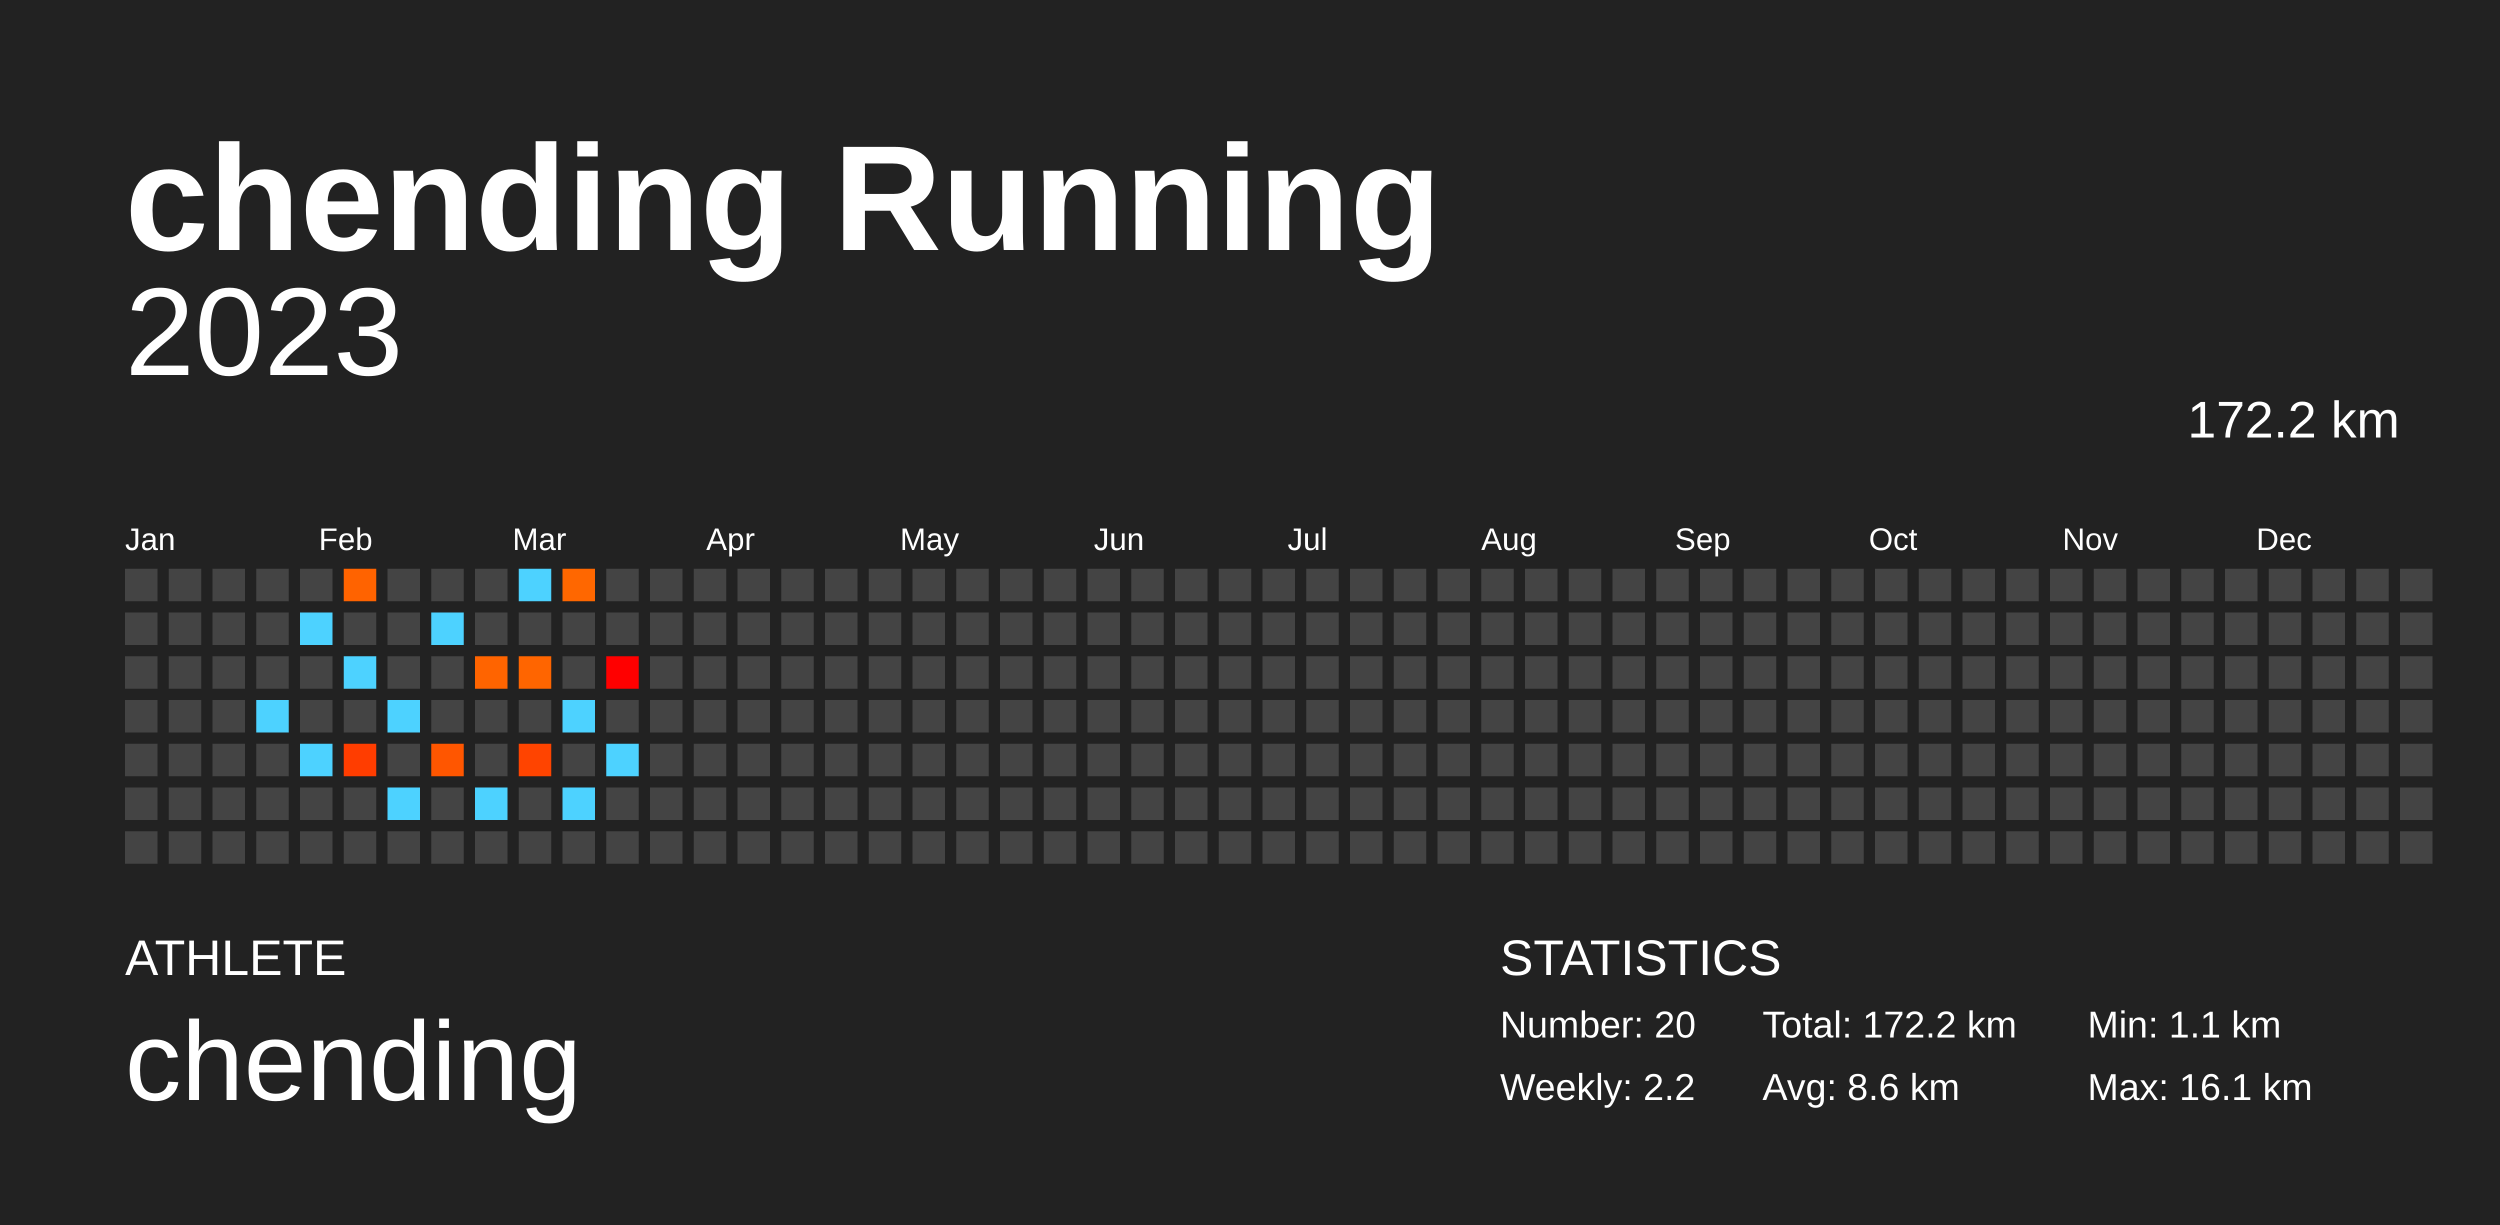
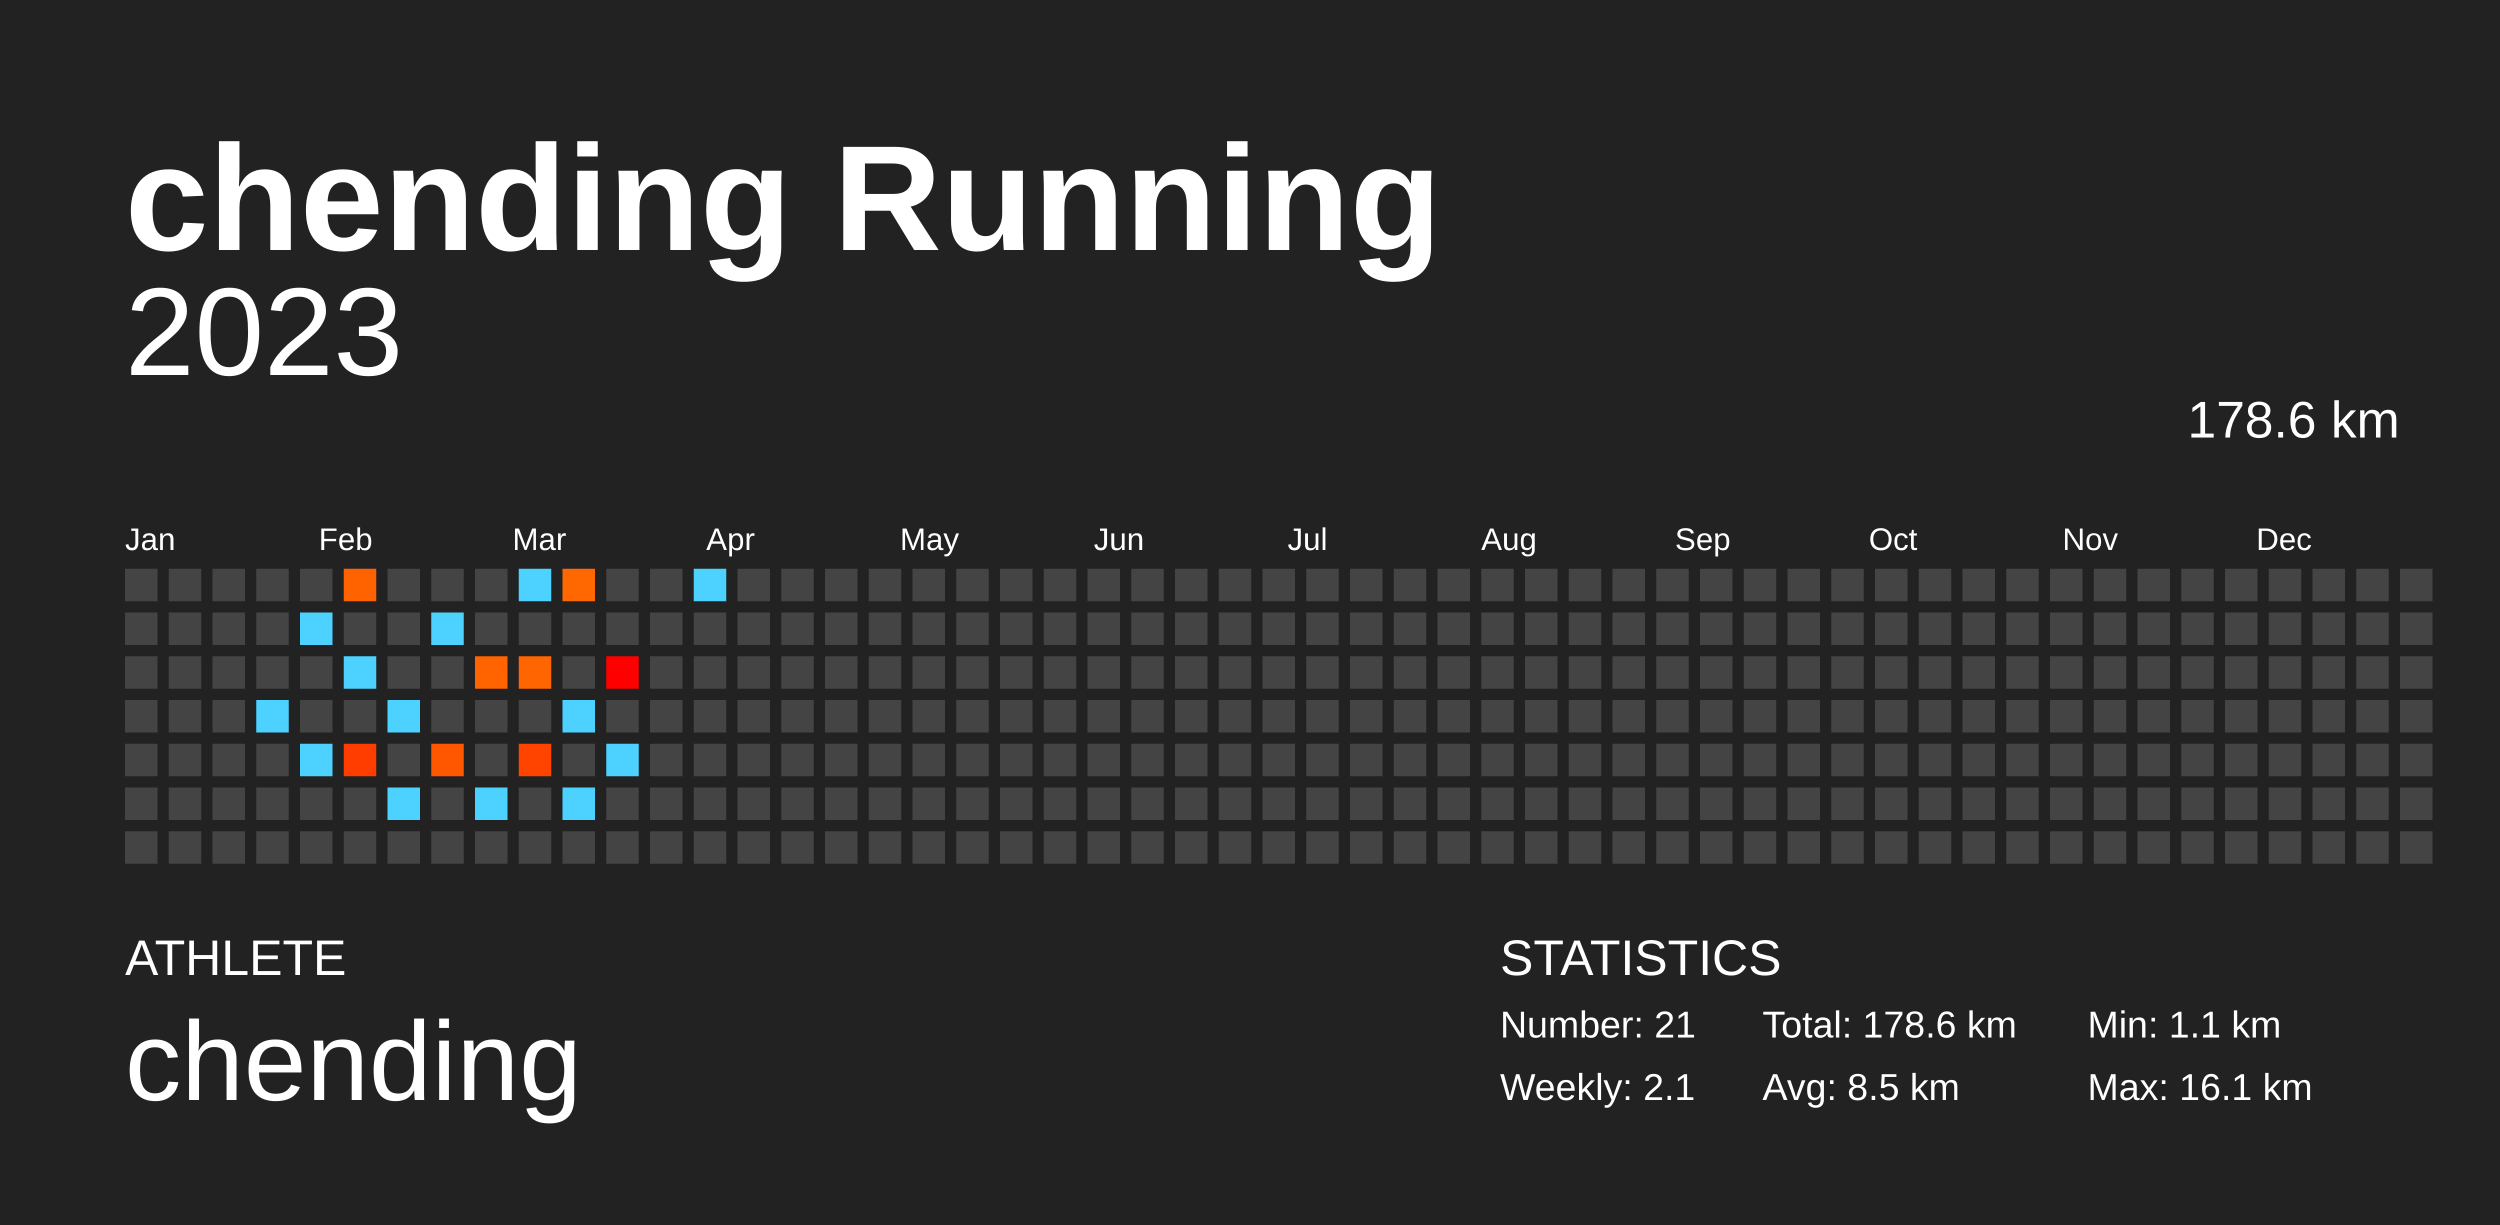
<svg xmlns="http://www.w3.org/2000/svg" baseProfile="full" height="98mm" version="1.1" viewBox="0,0,200,98" width="200mm">
  <defs />
  <rect fill="#222222" height="98" width="200" x="0" y="0" />
  <text fill="#FFFFFF" style="font-size:12px; font-family:Arial; font-weight:bold;" x="10" y="20">chending Running</text>
  <text fill="#FFFFFF" style="font-size:4px; font-family:Arial" x="10" y="78">ATHLETE</text>
  <text fill="#FFFFFF" style="font-size:9px; font-family:Arial" x="10" y="88">chending</text>
  <text fill="#FFFFFF" style="font-size:4px; font-family:Arial" x="120" y="78">STATISTICS</text>
-   <text fill="#FFFFFF" style="font-size:3px; font-family:Arial" x="120" y="83">Number: 20</text>
-   <text fill="#FFFFFF" style="font-size:3px; font-family:Arial" x="120" y="88">Weekly: 2.2</text>
-   <text fill="#FFFFFF" style="font-size:3px; font-family:Arial" x="141" y="83">Total: 172.2 km</text>
-   <text fill="#FFFFFF" style="font-size:3px; font-family:Arial" x="141" y="88">Avg: 8.6 km</text>
+   <text fill="#FFFFFF" style="font-size:3px; font-family:Arial" x="120" y="83">Number: 21</text>
+   <text fill="#FFFFFF" style="font-size:3px; font-family:Arial" x="120" y="88">Weekly: 2.1</text>
+   <text fill="#FFFFFF" style="font-size:3px; font-family:Arial" x="141" y="83">Total: 178.6 km</text>
+   <text fill="#FFFFFF" style="font-size:3px; font-family:Arial" x="141" y="88">Avg: 8.5 km</text>
  <text fill="#FFFFFF" style="font-size:3px; font-family:Arial" x="167" y="83">Min: 1.1 km</text>
  <text fill="#FFFFFF" style="font-size:3px; font-family:Arial" x="167" y="88">Max: 16.1 km</text>
  <text alignment-baseline="hanging" fill="#FFFFFF" style="font-size:10.0px; font-family:Arial;" x="10" y="30">2023</text>
-   <text alignment-baseline="hanging" fill="#FFFFFF" style="font-size:4.125px; font-family:Arial;" x="175" y="35">172.2 km</text>
+   <text alignment-baseline="hanging" fill="#FFFFFF" style="font-size:4.125px; font-family:Arial;" x="175" y="35">178.6 km</text>
  <text fill="#FFFFFF" style="font-size:2.5px; font-family:Arial" x="10.0" y="44">Jan</text>
  <text fill="#FFFFFF" style="font-size:2.5px; font-family:Arial" x="25.5" y="44">Feb</text>
  <text fill="#FFFFFF" style="font-size:2.5px; font-family:Arial" x="41.0" y="44">Mar</text>
  <text fill="#FFFFFF" style="font-size:2.5px; font-family:Arial" x="56.5" y="44">Apr</text>
  <text fill="#FFFFFF" style="font-size:2.5px; font-family:Arial" x="72.0" y="44">May</text>
  <text fill="#FFFFFF" style="font-size:2.5px; font-family:Arial" x="87.5" y="44">Jun</text>
  <text fill="#FFFFFF" style="font-size:2.5px; font-family:Arial" x="103.0" y="44">Jul</text>
  <text fill="#FFFFFF" style="font-size:2.5px; font-family:Arial" x="118.5" y="44">Aug</text>
  <text fill="#FFFFFF" style="font-size:2.5px; font-family:Arial" x="134.0" y="44">Sep</text>
  <text fill="#FFFFFF" style="font-size:2.5px; font-family:Arial" x="149.5" y="44">Oct</text>
  <text fill="#FFFFFF" style="font-size:2.5px; font-family:Arial" x="165.0" y="44">Nov</text>
  <text fill="#FFFFFF" style="font-size:2.5px; font-family:Arial" x="180.5" y="44">Dec</text>
  <rect fill="#444444" height="2.6" width="2.6" x="10.0" y="45.5" />
  <rect fill="#444444" height="2.6" width="2.6" x="10.0" y="49.0" />
  <rect fill="#444444" height="2.6" width="2.6" x="10.0" y="52.5" />
  <rect fill="#444444" height="2.6" width="2.6" x="10.0" y="56.0" />
  <rect fill="#444444" height="2.6" width="2.6" x="10.0" y="59.5" />
  <rect fill="#444444" height="2.6" width="2.6" x="10.0" y="63.0" />
  <rect fill="#444444" height="2.6" width="2.6" x="10.0" y="66.5" />
  <rect fill="#444444" height="2.6" width="2.6" x="13.5" y="45.5" />
  <rect fill="#444444" height="2.6" width="2.6" x="13.5" y="49.0" />
  <rect fill="#444444" height="2.6" width="2.6" x="13.5" y="52.5" />
  <rect fill="#444444" height="2.6" width="2.6" x="13.5" y="56.0" />
  <rect fill="#444444" height="2.6" width="2.6" x="13.5" y="59.5" />
  <rect fill="#444444" height="2.6" width="2.6" x="13.5" y="63.0" />
  <rect fill="#444444" height="2.6" width="2.6" x="13.5" y="66.5" />
  <rect fill="#444444" height="2.6" width="2.6" x="17.0" y="45.5" />
  <rect fill="#444444" height="2.6" width="2.6" x="17.0" y="49.0" />
  <rect fill="#444444" height="2.6" width="2.6" x="17.0" y="52.5" />
  <rect fill="#444444" height="2.6" width="2.6" x="17.0" y="56.0" />
  <rect fill="#444444" height="2.6" width="2.6" x="17.0" y="59.5" />
  <rect fill="#444444" height="2.6" width="2.6" x="17.0" y="63.0" />
  <rect fill="#444444" height="2.6" width="2.6" x="17.0" y="66.5" />
  <rect fill="#444444" height="2.6" width="2.6" x="20.5" y="45.5" />
  <rect fill="#444444" height="2.6" width="2.6" x="20.5" y="49.0" />
  <rect fill="#444444" height="2.6" width="2.6" x="20.5" y="52.5" />
  <rect fill="#4dd2ff" height="2.6" width="2.6" x="20.5" y="56.0" />
  <rect fill="#444444" height="2.6" width="2.6" x="20.5" y="59.5" />
  <rect fill="#444444" height="2.6" width="2.6" x="20.5" y="63.0" />
  <rect fill="#444444" height="2.6" width="2.6" x="20.5" y="66.5" />
  <rect fill="#444444" height="2.6" width="2.6" x="24.0" y="45.5" />
  <rect fill="#4dd2ff" height="2.6" width="2.6" x="24.0" y="49.0" />
  <rect fill="#444444" height="2.6" width="2.6" x="24.0" y="52.5" />
  <rect fill="#444444" height="2.6" width="2.6" x="24.0" y="56.0" />
  <rect fill="#4dd2ff" height="2.6" width="2.6" x="24.0" y="59.5" />
  <rect fill="#444444" height="2.6" width="2.6" x="24.0" y="63.0" />
  <rect fill="#444444" height="2.6" width="2.6" x="24.0" y="66.5" />
  <rect fill="#ff6300" height="2.6" width="2.6" x="27.5" y="45.5" />
  <rect fill="#444444" height="2.6" width="2.6" x="27.5" y="49.0" />
  <rect fill="#4dd2ff" height="2.6" width="2.6" x="27.5" y="52.5" />
  <rect fill="#444444" height="2.6" width="2.6" x="27.5" y="56.0" />
  <rect fill="#ff3d00" height="2.6" width="2.6" x="27.5" y="59.5" />
  <rect fill="#444444" height="2.6" width="2.6" x="27.5" y="63.0" />
  <rect fill="#444444" height="2.6" width="2.6" x="27.5" y="66.5" />
  <rect fill="#444444" height="2.6" width="2.6" x="31.0" y="45.5" />
  <rect fill="#444444" height="2.6" width="2.6" x="31.0" y="49.0" />
  <rect fill="#444444" height="2.6" width="2.6" x="31.0" y="52.5" />
  <rect fill="#4dd2ff" height="2.6" width="2.6" x="31.0" y="56.0" />
  <rect fill="#444444" height="2.6" width="2.6" x="31.0" y="59.5" />
  <rect fill="#4dd2ff" height="2.6" width="2.6" x="31.0" y="63.0" />
  <rect fill="#444444" height="2.6" width="2.6" x="31.0" y="66.5" />
  <rect fill="#444444" height="2.6" width="2.6" x="34.5" y="45.5" />
  <rect fill="#4dd2ff" height="2.6" width="2.6" x="34.5" y="49.0" />
  <rect fill="#444444" height="2.6" width="2.6" x="34.5" y="52.5" />
  <rect fill="#444444" height="2.6" width="2.6" x="34.5" y="56.0" />
  <rect fill="#ff5600" height="2.6" width="2.6" x="34.5" y="59.5" />
  <rect fill="#444444" height="2.6" width="2.6" x="34.5" y="63.0" />
  <rect fill="#444444" height="2.6" width="2.6" x="34.5" y="66.5" />
  <rect fill="#444444" height="2.6" width="2.6" x="38.0" y="45.5" />
  <rect fill="#444444" height="2.6" width="2.6" x="38.0" y="49.0" />
  <rect fill="#ff6400" height="2.6" width="2.6" x="38.0" y="52.5" />
  <rect fill="#444444" height="2.6" width="2.6" x="38.0" y="56.0" />
  <rect fill="#444444" height="2.6" width="2.6" x="38.0" y="59.5" />
  <rect fill="#4dd2ff" height="2.6" width="2.6" x="38.0" y="63.0" />
  <rect fill="#444444" height="2.6" width="2.6" x="38.0" y="66.5" />
  <rect fill="#4dd2ff" height="2.6" width="2.6" x="41.5" y="45.5" />
  <rect fill="#444444" height="2.6" width="2.6" x="41.5" y="49.0" />
  <rect fill="#ff6500" height="2.6" width="2.6" x="41.5" y="52.5" />
  <rect fill="#444444" height="2.6" width="2.6" x="41.5" y="56.0" />
  <rect fill="#ff4400" height="2.6" width="2.6" x="41.5" y="59.5" />
  <rect fill="#444444" height="2.6" width="2.6" x="41.5" y="63.0" />
  <rect fill="#444444" height="2.6" width="2.6" x="41.5" y="66.5" />
  <rect fill="#ff6700" height="2.6" width="2.6" x="45.0" y="45.5" />
  <rect fill="#444444" height="2.6" width="2.6" x="45.0" y="49.0" />
  <rect fill="#444444" height="2.6" width="2.6" x="45.0" y="52.5" />
  <rect fill="#4dd2ff" height="2.6" width="2.6" x="45.0" y="56.0" />
  <rect fill="#444444" height="2.6" width="2.6" x="45.0" y="59.5" />
  <rect fill="#4dd2ff" height="2.6" width="2.6" x="45.0" y="63.0" />
  <rect fill="#444444" height="2.6" width="2.6" x="45.0" y="66.5" />
  <rect fill="#444444" height="2.6" width="2.6" x="48.5" y="45.5" />
  <rect fill="#444444" height="2.6" width="2.6" x="48.5" y="49.0" />
  <rect fill="#ff0000" height="2.6" width="2.6" x="48.5" y="52.5" />
  <rect fill="#444444" height="2.6" width="2.6" x="48.5" y="56.0" />
  <rect fill="#4dd2ff" height="2.6" width="2.6" x="48.5" y="59.5" />
  <rect fill="#444444" height="2.6" width="2.6" x="48.5" y="63.0" />
  <rect fill="#444444" height="2.6" width="2.6" x="48.5" y="66.5" />
  <rect fill="#444444" height="2.6" width="2.6" x="52.0" y="45.5" />
  <rect fill="#444444" height="2.6" width="2.6" x="52.0" y="49.0" />
  <rect fill="#444444" height="2.6" width="2.6" x="52.0" y="52.5" />
  <rect fill="#444444" height="2.6" width="2.6" x="52.0" y="56.0" />
  <rect fill="#444444" height="2.6" width="2.6" x="52.0" y="59.5" />
  <rect fill="#444444" height="2.6" width="2.6" x="52.0" y="63.0" />
  <rect fill="#444444" height="2.6" width="2.6" x="52.0" y="66.5" />
-   <rect fill="#444444" height="2.6" width="2.6" x="55.5" y="45.5" />
+   <rect fill="#4dd2ff" height="2.6" width="2.6" x="55.5" y="45.5" />
  <rect fill="#444444" height="2.6" width="2.6" x="55.5" y="49.0" />
  <rect fill="#444444" height="2.6" width="2.6" x="55.5" y="52.5" />
  <rect fill="#444444" height="2.6" width="2.6" x="55.5" y="56.0" />
  <rect fill="#444444" height="2.6" width="2.6" x="55.5" y="59.5" />
  <rect fill="#444444" height="2.6" width="2.6" x="55.5" y="63.0" />
  <rect fill="#444444" height="2.6" width="2.6" x="55.5" y="66.5" />
  <rect fill="#444444" height="2.6" width="2.6" x="59.0" y="45.5" />
  <rect fill="#444444" height="2.6" width="2.6" x="59.0" y="49.0" />
  <rect fill="#444444" height="2.6" width="2.6" x="59.0" y="52.5" />
  <rect fill="#444444" height="2.6" width="2.6" x="59.0" y="56.0" />
  <rect fill="#444444" height="2.6" width="2.6" x="59.0" y="59.5" />
  <rect fill="#444444" height="2.6" width="2.6" x="59.0" y="63.0" />
  <rect fill="#444444" height="2.6" width="2.6" x="59.0" y="66.5" />
  <rect fill="#444444" height="2.6" width="2.6" x="62.5" y="45.5" />
  <rect fill="#444444" height="2.6" width="2.6" x="62.5" y="49.0" />
  <rect fill="#444444" height="2.6" width="2.6" x="62.5" y="52.5" />
  <rect fill="#444444" height="2.6" width="2.6" x="62.5" y="56.0" />
  <rect fill="#444444" height="2.6" width="2.6" x="62.5" y="59.5" />
  <rect fill="#444444" height="2.6" width="2.6" x="62.5" y="63.0" />
  <rect fill="#444444" height="2.6" width="2.6" x="62.5" y="66.5" />
  <rect fill="#444444" height="2.6" width="2.6" x="66.0" y="45.5" />
  <rect fill="#444444" height="2.6" width="2.6" x="66.0" y="49.0" />
  <rect fill="#444444" height="2.6" width="2.6" x="66.0" y="52.5" />
  <rect fill="#444444" height="2.6" width="2.6" x="66.0" y="56.0" />
  <rect fill="#444444" height="2.6" width="2.6" x="66.0" y="59.5" />
  <rect fill="#444444" height="2.6" width="2.6" x="66.0" y="63.0" />
  <rect fill="#444444" height="2.6" width="2.6" x="66.0" y="66.5" />
  <rect fill="#444444" height="2.6" width="2.6" x="69.5" y="45.5" />
  <rect fill="#444444" height="2.6" width="2.6" x="69.5" y="49.0" />
  <rect fill="#444444" height="2.6" width="2.6" x="69.5" y="52.5" />
  <rect fill="#444444" height="2.6" width="2.6" x="69.5" y="56.0" />
  <rect fill="#444444" height="2.6" width="2.6" x="69.5" y="59.5" />
  <rect fill="#444444" height="2.6" width="2.6" x="69.5" y="63.0" />
  <rect fill="#444444" height="2.6" width="2.6" x="69.5" y="66.5" />
  <rect fill="#444444" height="2.6" width="2.6" x="73.0" y="45.5" />
  <rect fill="#444444" height="2.6" width="2.6" x="73.0" y="49.0" />
  <rect fill="#444444" height="2.6" width="2.6" x="73.0" y="52.5" />
  <rect fill="#444444" height="2.6" width="2.6" x="73.0" y="56.0" />
  <rect fill="#444444" height="2.6" width="2.6" x="73.0" y="59.5" />
  <rect fill="#444444" height="2.6" width="2.6" x="73.0" y="63.0" />
  <rect fill="#444444" height="2.6" width="2.6" x="73.0" y="66.5" />
  <rect fill="#444444" height="2.6" width="2.6" x="76.5" y="45.5" />
  <rect fill="#444444" height="2.6" width="2.6" x="76.5" y="49.0" />
  <rect fill="#444444" height="2.6" width="2.6" x="76.5" y="52.5" />
  <rect fill="#444444" height="2.6" width="2.6" x="76.5" y="56.0" />
  <rect fill="#444444" height="2.6" width="2.6" x="76.5" y="59.5" />
  <rect fill="#444444" height="2.6" width="2.6" x="76.5" y="63.0" />
  <rect fill="#444444" height="2.6" width="2.6" x="76.5" y="66.5" />
  <rect fill="#444444" height="2.6" width="2.6" x="80.0" y="45.5" />
  <rect fill="#444444" height="2.6" width="2.6" x="80.0" y="49.0" />
  <rect fill="#444444" height="2.6" width="2.6" x="80.0" y="52.5" />
  <rect fill="#444444" height="2.6" width="2.6" x="80.0" y="56.0" />
  <rect fill="#444444" height="2.6" width="2.6" x="80.0" y="59.5" />
  <rect fill="#444444" height="2.6" width="2.6" x="80.0" y="63.0" />
  <rect fill="#444444" height="2.6" width="2.6" x="80.0" y="66.5" />
  <rect fill="#444444" height="2.6" width="2.6" x="83.5" y="45.5" />
  <rect fill="#444444" height="2.6" width="2.6" x="83.5" y="49.0" />
  <rect fill="#444444" height="2.6" width="2.6" x="83.5" y="52.5" />
  <rect fill="#444444" height="2.6" width="2.6" x="83.5" y="56.0" />
  <rect fill="#444444" height="2.6" width="2.6" x="83.5" y="59.5" />
  <rect fill="#444444" height="2.6" width="2.6" x="83.5" y="63.0" />
  <rect fill="#444444" height="2.6" width="2.6" x="83.5" y="66.5" />
  <rect fill="#444444" height="2.6" width="2.6" x="87.0" y="45.5" />
  <rect fill="#444444" height="2.6" width="2.6" x="87.0" y="49.0" />
  <rect fill="#444444" height="2.6" width="2.6" x="87.0" y="52.5" />
  <rect fill="#444444" height="2.6" width="2.6" x="87.0" y="56.0" />
  <rect fill="#444444" height="2.6" width="2.6" x="87.0" y="59.5" />
  <rect fill="#444444" height="2.6" width="2.6" x="87.0" y="63.0" />
  <rect fill="#444444" height="2.6" width="2.6" x="87.0" y="66.5" />
  <rect fill="#444444" height="2.6" width="2.6" x="90.5" y="45.5" />
  <rect fill="#444444" height="2.6" width="2.6" x="90.5" y="49.0" />
  <rect fill="#444444" height="2.6" width="2.6" x="90.5" y="52.5" />
  <rect fill="#444444" height="2.6" width="2.6" x="90.5" y="56.0" />
  <rect fill="#444444" height="2.6" width="2.6" x="90.5" y="59.5" />
  <rect fill="#444444" height="2.6" width="2.6" x="90.5" y="63.0" />
  <rect fill="#444444" height="2.6" width="2.6" x="90.5" y="66.5" />
  <rect fill="#444444" height="2.6" width="2.6" x="94.0" y="45.5" />
  <rect fill="#444444" height="2.6" width="2.6" x="94.0" y="49.0" />
  <rect fill="#444444" height="2.6" width="2.6" x="94.0" y="52.5" />
  <rect fill="#444444" height="2.6" width="2.6" x="94.0" y="56.0" />
  <rect fill="#444444" height="2.6" width="2.6" x="94.0" y="59.5" />
  <rect fill="#444444" height="2.6" width="2.6" x="94.0" y="63.0" />
  <rect fill="#444444" height="2.6" width="2.6" x="94.0" y="66.5" />
  <rect fill="#444444" height="2.6" width="2.6" x="97.5" y="45.5" />
  <rect fill="#444444" height="2.6" width="2.6" x="97.5" y="49.0" />
  <rect fill="#444444" height="2.6" width="2.6" x="97.5" y="52.5" />
  <rect fill="#444444" height="2.6" width="2.6" x="97.5" y="56.0" />
  <rect fill="#444444" height="2.6" width="2.6" x="97.5" y="59.5" />
  <rect fill="#444444" height="2.6" width="2.6" x="97.5" y="63.0" />
  <rect fill="#444444" height="2.6" width="2.6" x="97.5" y="66.5" />
  <rect fill="#444444" height="2.6" width="2.6" x="101.0" y="45.5" />
  <rect fill="#444444" height="2.6" width="2.6" x="101.0" y="49.0" />
  <rect fill="#444444" height="2.6" width="2.6" x="101.0" y="52.5" />
  <rect fill="#444444" height="2.6" width="2.6" x="101.0" y="56.0" />
  <rect fill="#444444" height="2.6" width="2.6" x="101.0" y="59.5" />
  <rect fill="#444444" height="2.6" width="2.6" x="101.0" y="63.0" />
  <rect fill="#444444" height="2.6" width="2.6" x="101.0" y="66.5" />
  <rect fill="#444444" height="2.6" width="2.6" x="104.5" y="45.5" />
  <rect fill="#444444" height="2.6" width="2.6" x="104.5" y="49.0" />
  <rect fill="#444444" height="2.6" width="2.6" x="104.5" y="52.5" />
  <rect fill="#444444" height="2.6" width="2.6" x="104.5" y="56.0" />
  <rect fill="#444444" height="2.6" width="2.6" x="104.5" y="59.5" />
  <rect fill="#444444" height="2.6" width="2.6" x="104.5" y="63.0" />
  <rect fill="#444444" height="2.6" width="2.6" x="104.5" y="66.5" />
  <rect fill="#444444" height="2.6" width="2.6" x="108.0" y="45.5" />
  <rect fill="#444444" height="2.6" width="2.6" x="108.0" y="49.0" />
  <rect fill="#444444" height="2.6" width="2.6" x="108.0" y="52.5" />
  <rect fill="#444444" height="2.6" width="2.6" x="108.0" y="56.0" />
  <rect fill="#444444" height="2.6" width="2.6" x="108.0" y="59.5" />
  <rect fill="#444444" height="2.6" width="2.6" x="108.0" y="63.0" />
  <rect fill="#444444" height="2.6" width="2.6" x="108.0" y="66.5" />
  <rect fill="#444444" height="2.6" width="2.6" x="111.5" y="45.5" />
  <rect fill="#444444" height="2.6" width="2.6" x="111.5" y="49.0" />
  <rect fill="#444444" height="2.6" width="2.6" x="111.5" y="52.5" />
  <rect fill="#444444" height="2.6" width="2.6" x="111.5" y="56.0" />
  <rect fill="#444444" height="2.6" width="2.6" x="111.5" y="59.5" />
  <rect fill="#444444" height="2.6" width="2.6" x="111.5" y="63.0" />
  <rect fill="#444444" height="2.6" width="2.6" x="111.5" y="66.5" />
  <rect fill="#444444" height="2.6" width="2.6" x="115.0" y="45.5" />
  <rect fill="#444444" height="2.6" width="2.6" x="115.0" y="49.0" />
  <rect fill="#444444" height="2.6" width="2.6" x="115.0" y="52.5" />
  <rect fill="#444444" height="2.6" width="2.6" x="115.0" y="56.0" />
  <rect fill="#444444" height="2.6" width="2.6" x="115.0" y="59.5" />
  <rect fill="#444444" height="2.6" width="2.6" x="115.0" y="63.0" />
  <rect fill="#444444" height="2.6" width="2.6" x="115.0" y="66.5" />
  <rect fill="#444444" height="2.6" width="2.6" x="118.5" y="45.5" />
  <rect fill="#444444" height="2.6" width="2.6" x="118.5" y="49.0" />
  <rect fill="#444444" height="2.6" width="2.6" x="118.5" y="52.5" />
  <rect fill="#444444" height="2.6" width="2.6" x="118.5" y="56.0" />
  <rect fill="#444444" height="2.6" width="2.6" x="118.5" y="59.5" />
  <rect fill="#444444" height="2.6" width="2.6" x="118.5" y="63.0" />
  <rect fill="#444444" height="2.6" width="2.6" x="118.5" y="66.5" />
  <rect fill="#444444" height="2.6" width="2.6" x="122.0" y="45.5" />
  <rect fill="#444444" height="2.6" width="2.6" x="122.0" y="49.0" />
  <rect fill="#444444" height="2.6" width="2.6" x="122.0" y="52.5" />
  <rect fill="#444444" height="2.6" width="2.6" x="122.0" y="56.0" />
  <rect fill="#444444" height="2.6" width="2.6" x="122.0" y="59.5" />
  <rect fill="#444444" height="2.6" width="2.6" x="122.0" y="63.0" />
  <rect fill="#444444" height="2.6" width="2.6" x="122.0" y="66.5" />
  <rect fill="#444444" height="2.6" width="2.6" x="125.5" y="45.5" />
  <rect fill="#444444" height="2.6" width="2.6" x="125.5" y="49.0" />
  <rect fill="#444444" height="2.6" width="2.6" x="125.5" y="52.5" />
  <rect fill="#444444" height="2.6" width="2.6" x="125.5" y="56.0" />
  <rect fill="#444444" height="2.6" width="2.6" x="125.5" y="59.5" />
  <rect fill="#444444" height="2.6" width="2.6" x="125.5" y="63.0" />
  <rect fill="#444444" height="2.6" width="2.6" x="125.5" y="66.5" />
  <rect fill="#444444" height="2.6" width="2.6" x="129.0" y="45.5" />
  <rect fill="#444444" height="2.6" width="2.6" x="129.0" y="49.0" />
  <rect fill="#444444" height="2.6" width="2.6" x="129.0" y="52.5" />
  <rect fill="#444444" height="2.6" width="2.6" x="129.0" y="56.0" />
  <rect fill="#444444" height="2.6" width="2.6" x="129.0" y="59.5" />
  <rect fill="#444444" height="2.6" width="2.6" x="129.0" y="63.0" />
  <rect fill="#444444" height="2.6" width="2.6" x="129.0" y="66.5" />
  <rect fill="#444444" height="2.6" width="2.6" x="132.5" y="45.5" />
  <rect fill="#444444" height="2.6" width="2.6" x="132.5" y="49.0" />
  <rect fill="#444444" height="2.6" width="2.6" x="132.5" y="52.5" />
  <rect fill="#444444" height="2.6" width="2.6" x="132.5" y="56.0" />
  <rect fill="#444444" height="2.6" width="2.6" x="132.5" y="59.5" />
  <rect fill="#444444" height="2.6" width="2.6" x="132.5" y="63.0" />
  <rect fill="#444444" height="2.6" width="2.6" x="132.5" y="66.5" />
  <rect fill="#444444" height="2.6" width="2.6" x="136.0" y="45.5" />
  <rect fill="#444444" height="2.6" width="2.6" x="136.0" y="49.0" />
  <rect fill="#444444" height="2.6" width="2.6" x="136.0" y="52.5" />
  <rect fill="#444444" height="2.6" width="2.6" x="136.0" y="56.0" />
  <rect fill="#444444" height="2.6" width="2.6" x="136.0" y="59.5" />
  <rect fill="#444444" height="2.6" width="2.6" x="136.0" y="63.0" />
  <rect fill="#444444" height="2.6" width="2.6" x="136.0" y="66.5" />
  <rect fill="#444444" height="2.6" width="2.6" x="139.5" y="45.5" />
  <rect fill="#444444" height="2.6" width="2.6" x="139.5" y="49.0" />
  <rect fill="#444444" height="2.6" width="2.6" x="139.5" y="52.5" />
  <rect fill="#444444" height="2.6" width="2.6" x="139.5" y="56.0" />
  <rect fill="#444444" height="2.6" width="2.6" x="139.5" y="59.5" />
  <rect fill="#444444" height="2.6" width="2.6" x="139.5" y="63.0" />
  <rect fill="#444444" height="2.6" width="2.6" x="139.5" y="66.5" />
  <rect fill="#444444" height="2.6" width="2.6" x="143.0" y="45.5" />
  <rect fill="#444444" height="2.6" width="2.6" x="143.0" y="49.0" />
  <rect fill="#444444" height="2.6" width="2.6" x="143.0" y="52.5" />
  <rect fill="#444444" height="2.6" width="2.6" x="143.0" y="56.0" />
  <rect fill="#444444" height="2.6" width="2.6" x="143.0" y="59.5" />
  <rect fill="#444444" height="2.6" width="2.6" x="143.0" y="63.0" />
  <rect fill="#444444" height="2.6" width="2.6" x="143.0" y="66.5" />
  <rect fill="#444444" height="2.6" width="2.6" x="146.5" y="45.5" />
  <rect fill="#444444" height="2.6" width="2.6" x="146.5" y="49.0" />
  <rect fill="#444444" height="2.6" width="2.6" x="146.5" y="52.5" />
  <rect fill="#444444" height="2.6" width="2.6" x="146.5" y="56.0" />
  <rect fill="#444444" height="2.6" width="2.6" x="146.5" y="59.5" />
  <rect fill="#444444" height="2.6" width="2.6" x="146.5" y="63.0" />
  <rect fill="#444444" height="2.6" width="2.6" x="146.5" y="66.5" />
  <rect fill="#444444" height="2.6" width="2.6" x="150.0" y="45.5" />
  <rect fill="#444444" height="2.6" width="2.6" x="150.0" y="49.0" />
  <rect fill="#444444" height="2.6" width="2.6" x="150.0" y="52.5" />
  <rect fill="#444444" height="2.6" width="2.6" x="150.0" y="56.0" />
  <rect fill="#444444" height="2.6" width="2.6" x="150.0" y="59.5" />
  <rect fill="#444444" height="2.6" width="2.6" x="150.0" y="63.0" />
  <rect fill="#444444" height="2.6" width="2.6" x="150.0" y="66.5" />
  <rect fill="#444444" height="2.6" width="2.6" x="153.5" y="45.5" />
  <rect fill="#444444" height="2.6" width="2.6" x="153.5" y="49.0" />
  <rect fill="#444444" height="2.6" width="2.6" x="153.5" y="52.5" />
  <rect fill="#444444" height="2.6" width="2.6" x="153.5" y="56.0" />
  <rect fill="#444444" height="2.6" width="2.6" x="153.5" y="59.5" />
  <rect fill="#444444" height="2.6" width="2.6" x="153.5" y="63.0" />
  <rect fill="#444444" height="2.6" width="2.6" x="153.5" y="66.5" />
  <rect fill="#444444" height="2.6" width="2.6" x="157.0" y="45.5" />
  <rect fill="#444444" height="2.6" width="2.6" x="157.0" y="49.0" />
  <rect fill="#444444" height="2.6" width="2.6" x="157.0" y="52.5" />
  <rect fill="#444444" height="2.6" width="2.6" x="157.0" y="56.0" />
  <rect fill="#444444" height="2.6" width="2.6" x="157.0" y="59.5" />
  <rect fill="#444444" height="2.6" width="2.6" x="157.0" y="63.0" />
  <rect fill="#444444" height="2.6" width="2.6" x="157.0" y="66.5" />
  <rect fill="#444444" height="2.6" width="2.6" x="160.5" y="45.5" />
  <rect fill="#444444" height="2.6" width="2.6" x="160.5" y="49.0" />
  <rect fill="#444444" height="2.6" width="2.6" x="160.5" y="52.5" />
  <rect fill="#444444" height="2.6" width="2.6" x="160.5" y="56.0" />
  <rect fill="#444444" height="2.6" width="2.6" x="160.5" y="59.5" />
  <rect fill="#444444" height="2.6" width="2.6" x="160.5" y="63.0" />
  <rect fill="#444444" height="2.6" width="2.6" x="160.5" y="66.5" />
  <rect fill="#444444" height="2.6" width="2.6" x="164.0" y="45.5" />
  <rect fill="#444444" height="2.6" width="2.6" x="164.0" y="49.0" />
  <rect fill="#444444" height="2.6" width="2.6" x="164.0" y="52.5" />
  <rect fill="#444444" height="2.6" width="2.6" x="164.0" y="56.0" />
  <rect fill="#444444" height="2.6" width="2.6" x="164.0" y="59.5" />
  <rect fill="#444444" height="2.6" width="2.6" x="164.0" y="63.0" />
  <rect fill="#444444" height="2.6" width="2.6" x="164.0" y="66.5" />
  <rect fill="#444444" height="2.6" width="2.6" x="167.5" y="45.5" />
  <rect fill="#444444" height="2.6" width="2.6" x="167.5" y="49.0" />
  <rect fill="#444444" height="2.6" width="2.6" x="167.5" y="52.5" />
  <rect fill="#444444" height="2.6" width="2.6" x="167.5" y="56.0" />
  <rect fill="#444444" height="2.6" width="2.6" x="167.5" y="59.5" />
  <rect fill="#444444" height="2.6" width="2.6" x="167.5" y="63.0" />
  <rect fill="#444444" height="2.6" width="2.6" x="167.5" y="66.5" />
  <rect fill="#444444" height="2.6" width="2.6" x="171.0" y="45.5" />
  <rect fill="#444444" height="2.6" width="2.6" x="171.0" y="49.0" />
  <rect fill="#444444" height="2.6" width="2.6" x="171.0" y="52.5" />
  <rect fill="#444444" height="2.6" width="2.6" x="171.0" y="56.0" />
  <rect fill="#444444" height="2.6" width="2.6" x="171.0" y="59.5" />
  <rect fill="#444444" height="2.6" width="2.6" x="171.0" y="63.0" />
  <rect fill="#444444" height="2.6" width="2.6" x="171.0" y="66.5" />
  <rect fill="#444444" height="2.6" width="2.6" x="174.5" y="45.5" />
  <rect fill="#444444" height="2.6" width="2.6" x="174.5" y="49.0" />
  <rect fill="#444444" height="2.6" width="2.6" x="174.5" y="52.5" />
  <rect fill="#444444" height="2.6" width="2.6" x="174.5" y="56.0" />
  <rect fill="#444444" height="2.6" width="2.6" x="174.5" y="59.5" />
  <rect fill="#444444" height="2.6" width="2.6" x="174.5" y="63.0" />
  <rect fill="#444444" height="2.6" width="2.6" x="174.5" y="66.5" />
  <rect fill="#444444" height="2.6" width="2.6" x="178.0" y="45.5" />
  <rect fill="#444444" height="2.6" width="2.6" x="178.0" y="49.0" />
  <rect fill="#444444" height="2.6" width="2.6" x="178.0" y="52.5" />
  <rect fill="#444444" height="2.6" width="2.6" x="178.0" y="56.0" />
  <rect fill="#444444" height="2.6" width="2.6" x="178.0" y="59.5" />
  <rect fill="#444444" height="2.6" width="2.6" x="178.0" y="63.0" />
  <rect fill="#444444" height="2.6" width="2.6" x="178.0" y="66.5" />
  <rect fill="#444444" height="2.6" width="2.6" x="181.5" y="45.5" />
  <rect fill="#444444" height="2.6" width="2.6" x="181.5" y="49.0" />
  <rect fill="#444444" height="2.6" width="2.6" x="181.5" y="52.5" />
  <rect fill="#444444" height="2.6" width="2.6" x="181.5" y="56.0" />
  <rect fill="#444444" height="2.6" width="2.6" x="181.5" y="59.5" />
  <rect fill="#444444" height="2.6" width="2.6" x="181.5" y="63.0" />
  <rect fill="#444444" height="2.6" width="2.6" x="181.5" y="66.5" />
  <rect fill="#444444" height="2.6" width="2.6" x="185.0" y="45.5" />
  <rect fill="#444444" height="2.6" width="2.6" x="185.0" y="49.0" />
  <rect fill="#444444" height="2.6" width="2.6" x="185.0" y="52.5" />
  <rect fill="#444444" height="2.6" width="2.6" x="185.0" y="56.0" />
  <rect fill="#444444" height="2.6" width="2.6" x="185.0" y="59.5" />
  <rect fill="#444444" height="2.6" width="2.6" x="185.0" y="63.0" />
  <rect fill="#444444" height="2.6" width="2.6" x="185.0" y="66.5" />
  <rect fill="#444444" height="2.6" width="2.6" x="188.5" y="45.5" />
  <rect fill="#444444" height="2.6" width="2.6" x="188.5" y="49.0" />
  <rect fill="#444444" height="2.6" width="2.6" x="188.5" y="52.5" />
  <rect fill="#444444" height="2.6" width="2.6" x="188.5" y="56.0" />
  <rect fill="#444444" height="2.6" width="2.6" x="188.5" y="59.5" />
  <rect fill="#444444" height="2.6" width="2.6" x="188.5" y="63.0" />
  <rect fill="#444444" height="2.6" width="2.6" x="188.5" y="66.5" />
  <rect fill="#444444" height="2.6" width="2.6" x="192.0" y="45.5" />
  <rect fill="#444444" height="2.6" width="2.6" x="192.0" y="49.0" />
  <rect fill="#444444" height="2.6" width="2.6" x="192.0" y="52.5" />
  <rect fill="#444444" height="2.6" width="2.6" x="192.0" y="56.0" />
  <rect fill="#444444" height="2.6" width="2.6" x="192.0" y="59.5" />
  <rect fill="#444444" height="2.6" width="2.6" x="192.0" y="63.0" />
  <rect fill="#444444" height="2.6" width="2.6" x="192.0" y="66.5" />
</svg>
